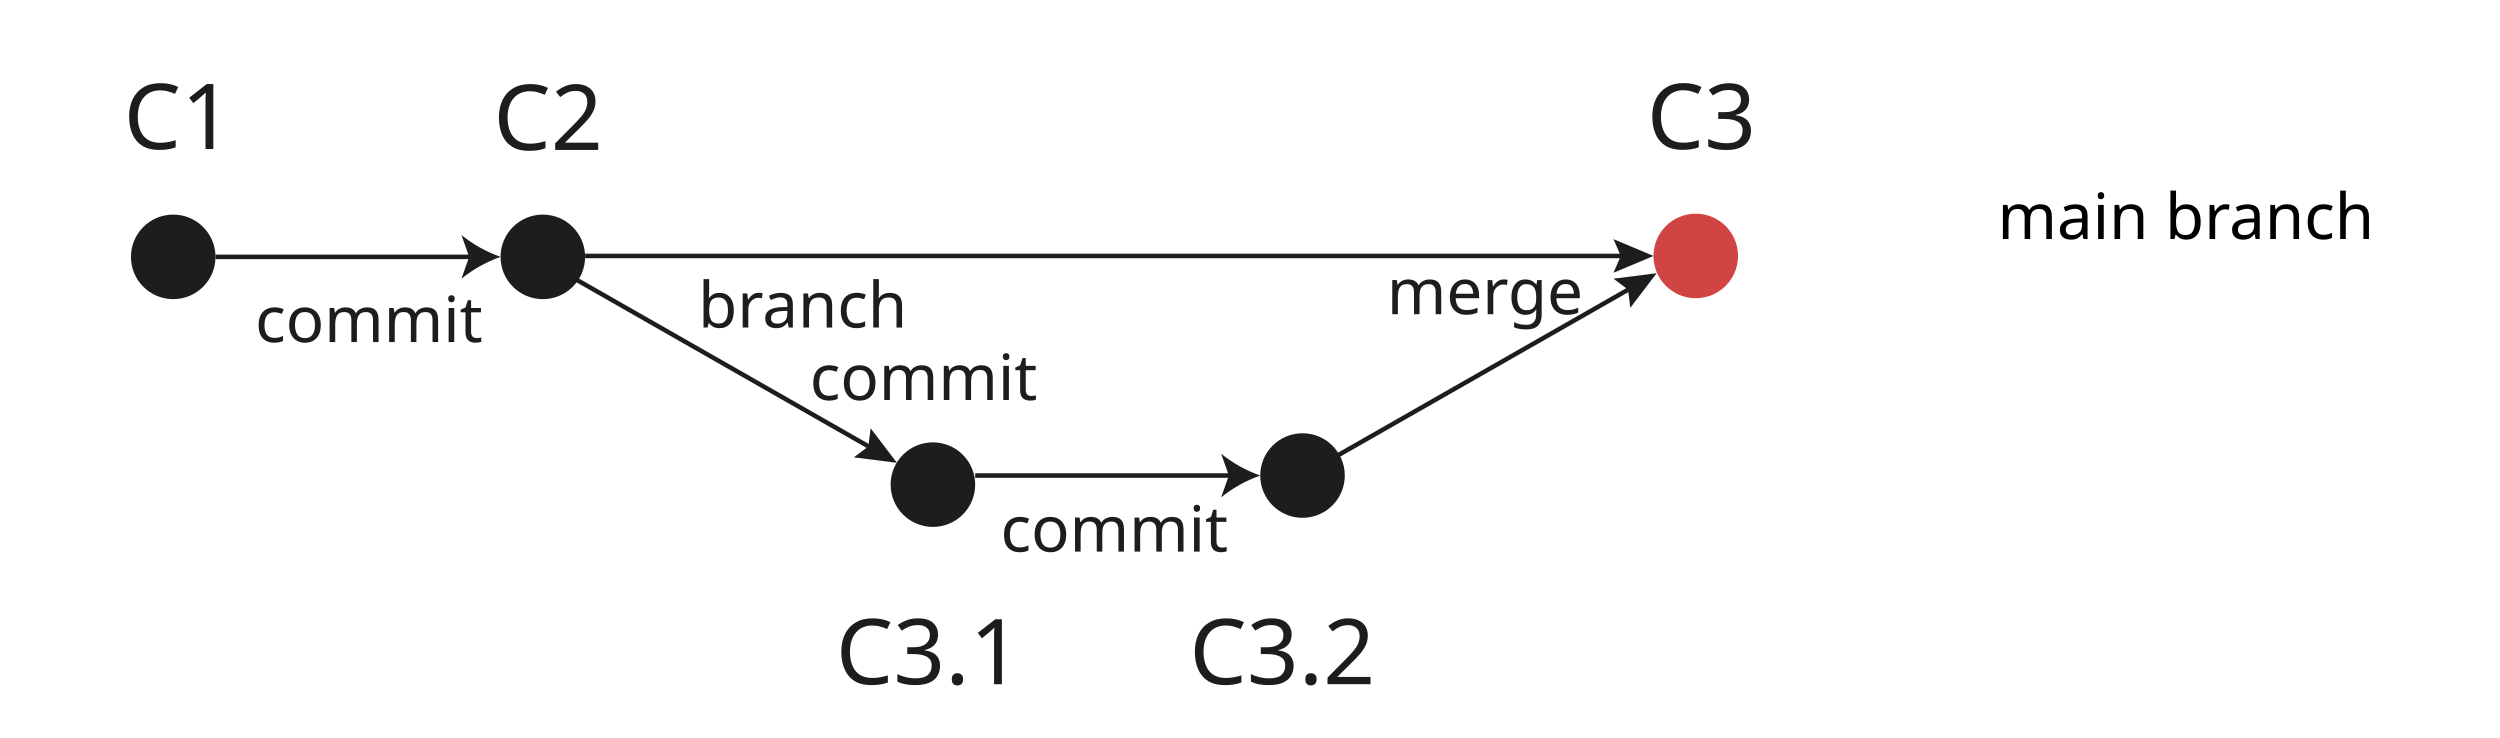
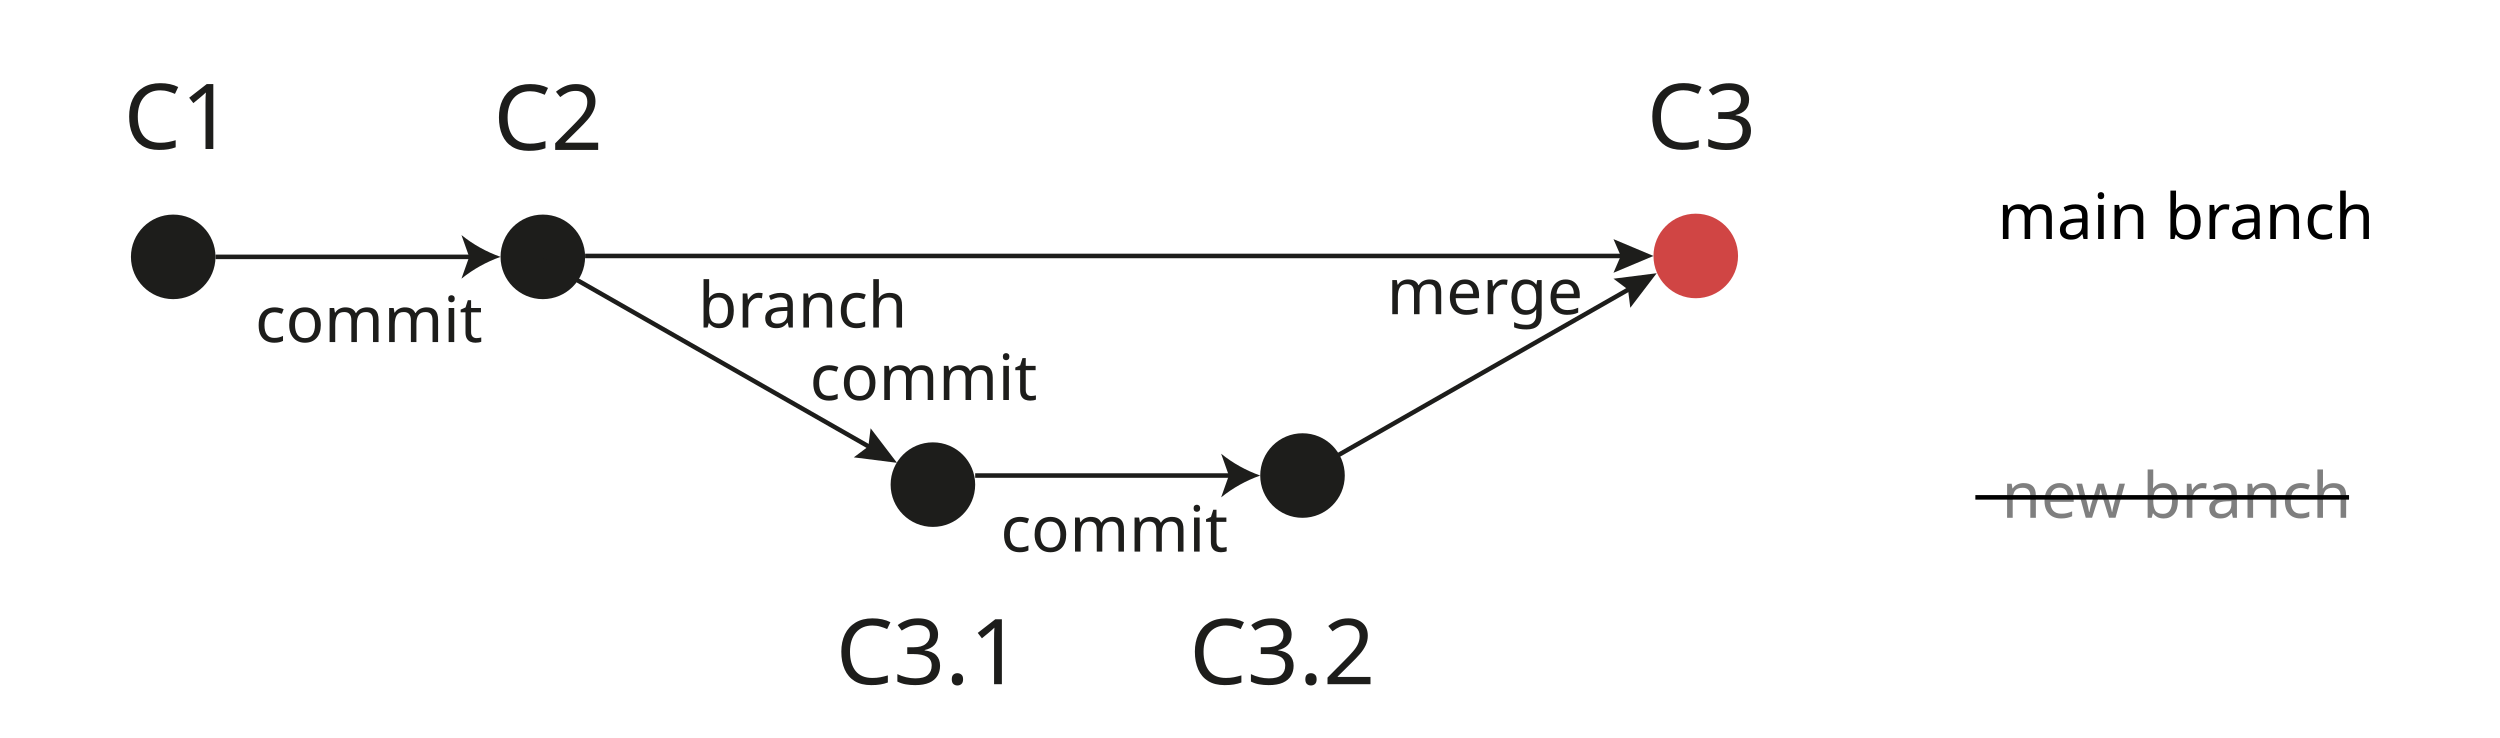
<svg xmlns="http://www.w3.org/2000/svg" version="1.1" id="Layer_1" x="0px" y="0px" viewBox="0 0 549.9 162.2" style="enable-background:new 0 0 549.9 162.2;" xml:space="preserve">
  <style type="text/css">
	.st0{fill:#1D1D1B;}
	.st1{fill:none;stroke:#1D1D1B;stroke-miterlimit:10;}
	.st2{font-family:'ArialMT';}
	.st3{font-size:20px;}
	.st4{font-size:14px;}
	.st5{fill:#D04544;}
+ 	.st6{fill:#7F7F7F;}
+ 	.st7{fill:none;stroke:#000000;stroke-miterlimit:10;}
</style>
  <circle class="st0" cx="38.1" cy="56.5" r="9.3" />
  <circle class="st0" cx="119.4" cy="56.5" r="9.3" />
  <line class="st1" x1="47.4" y1="56.5" x2="104.1" y2="56.5" />
  <path class="st0" d="M110.1,56.5c-3.1,1.1-6,2.7-8.6,4.8l1.7-4.8l-1.7-4.8C104.1,53.8,107,55.4,110.1,56.5z" />
  <text transform="matrix(1 0 0 1 27.1867 32.778)" class="st0 st2 st3">C1</text>
  <text transform="matrix(1 0 0 1 108.5267 32.978)" class="st0 st2 st3">C2</text>
  <circle class="st0" cx="205.2" cy="106.6" r="9.3" />
  <g>
    <g>
      <line class="st1" x1="119.4" y1="57.3" x2="192.1" y2="98.8" />
      <g>
        <polygon class="st0" points="187.8,100.6 191,98.2 191.5,94.2 197.3,101.8    " />
      </g>
    </g>
  </g>
  <text transform="matrix(1 0 0 1 56.1261 75.2478)" class="st0 st2 st4">commit</text>
  <text transform="matrix(1 0 0 1 439.3698 52.5703)" class="st2 st4">main branch</text>
  <circle class="st0" cx="286.5" cy="104.6" r="9.3" />
  <line class="st1" x1="214.5" y1="104.6" x2="271.2" y2="104.6" />
  <path class="st0" d="M277.2,104.6c-3.1,1.1-6,2.7-8.6,4.8l1.7-4.8l-1.7-4.8C271.2,101.9,274.1,103.5,277.2,104.6z" />
  <text transform="matrix(1 0 0 1 261.6053 150.4958)" class="st0 st2 st3">C3.2</text>
  <text transform="matrix(1 0 0 1 178.1285 87.982)" class="st0 st2 st4">commit</text>
  <text transform="matrix(1 0 0 1 183.8392 150.4962)" class="st0 st2 st3">C3.1</text>
  <circle class="st5" cx="373" cy="56.3" r="9.3" />
  <text transform="matrix(1 3.524545e-03 -3.524545e-03 1 362.1969 32.7329)" class="st0 st2 st3">C3</text>
  <g>
    <g>
      <line class="st1" x1="286.5" y1="104.6" x2="359.2" y2="63.1" />
      <g>
        <polygon class="st0" points="358.6,67.7 358.1,63.7 354.9,61.3 364.4,60.1    " />
      </g>
    </g>
  </g>
  <g>
    <g>
      <line class="st1" x1="128.7" y1="56.3" x2="357.7" y2="56.3" />
      <g>
        <polygon class="st0" points="354.9,60 356.5,56.3 354.9,52.6 363.7,56.3    " />
      </g>
    </g>
  </g>
  <text transform="matrix(1 0 0 1 305.0564 69.1064)" class="st0 st2 st4">merge</text>
  <text transform="matrix(1 0 0 1 153.5619 72.0457)" class="st0 st2 st4">branch</text>
  <text transform="matrix(1 0 0 1 220.0862 121.3344)" class="st0 st2 st4">commit</text>
+   <text transform="matrix(1 0 0 1 440.2928 113.9003)" class="st6 st2 st4">new branch</text>
+   <line class="st7" x1="434.5" y1="109.4" x2="516.7" y2="109.4" />
</svg>
